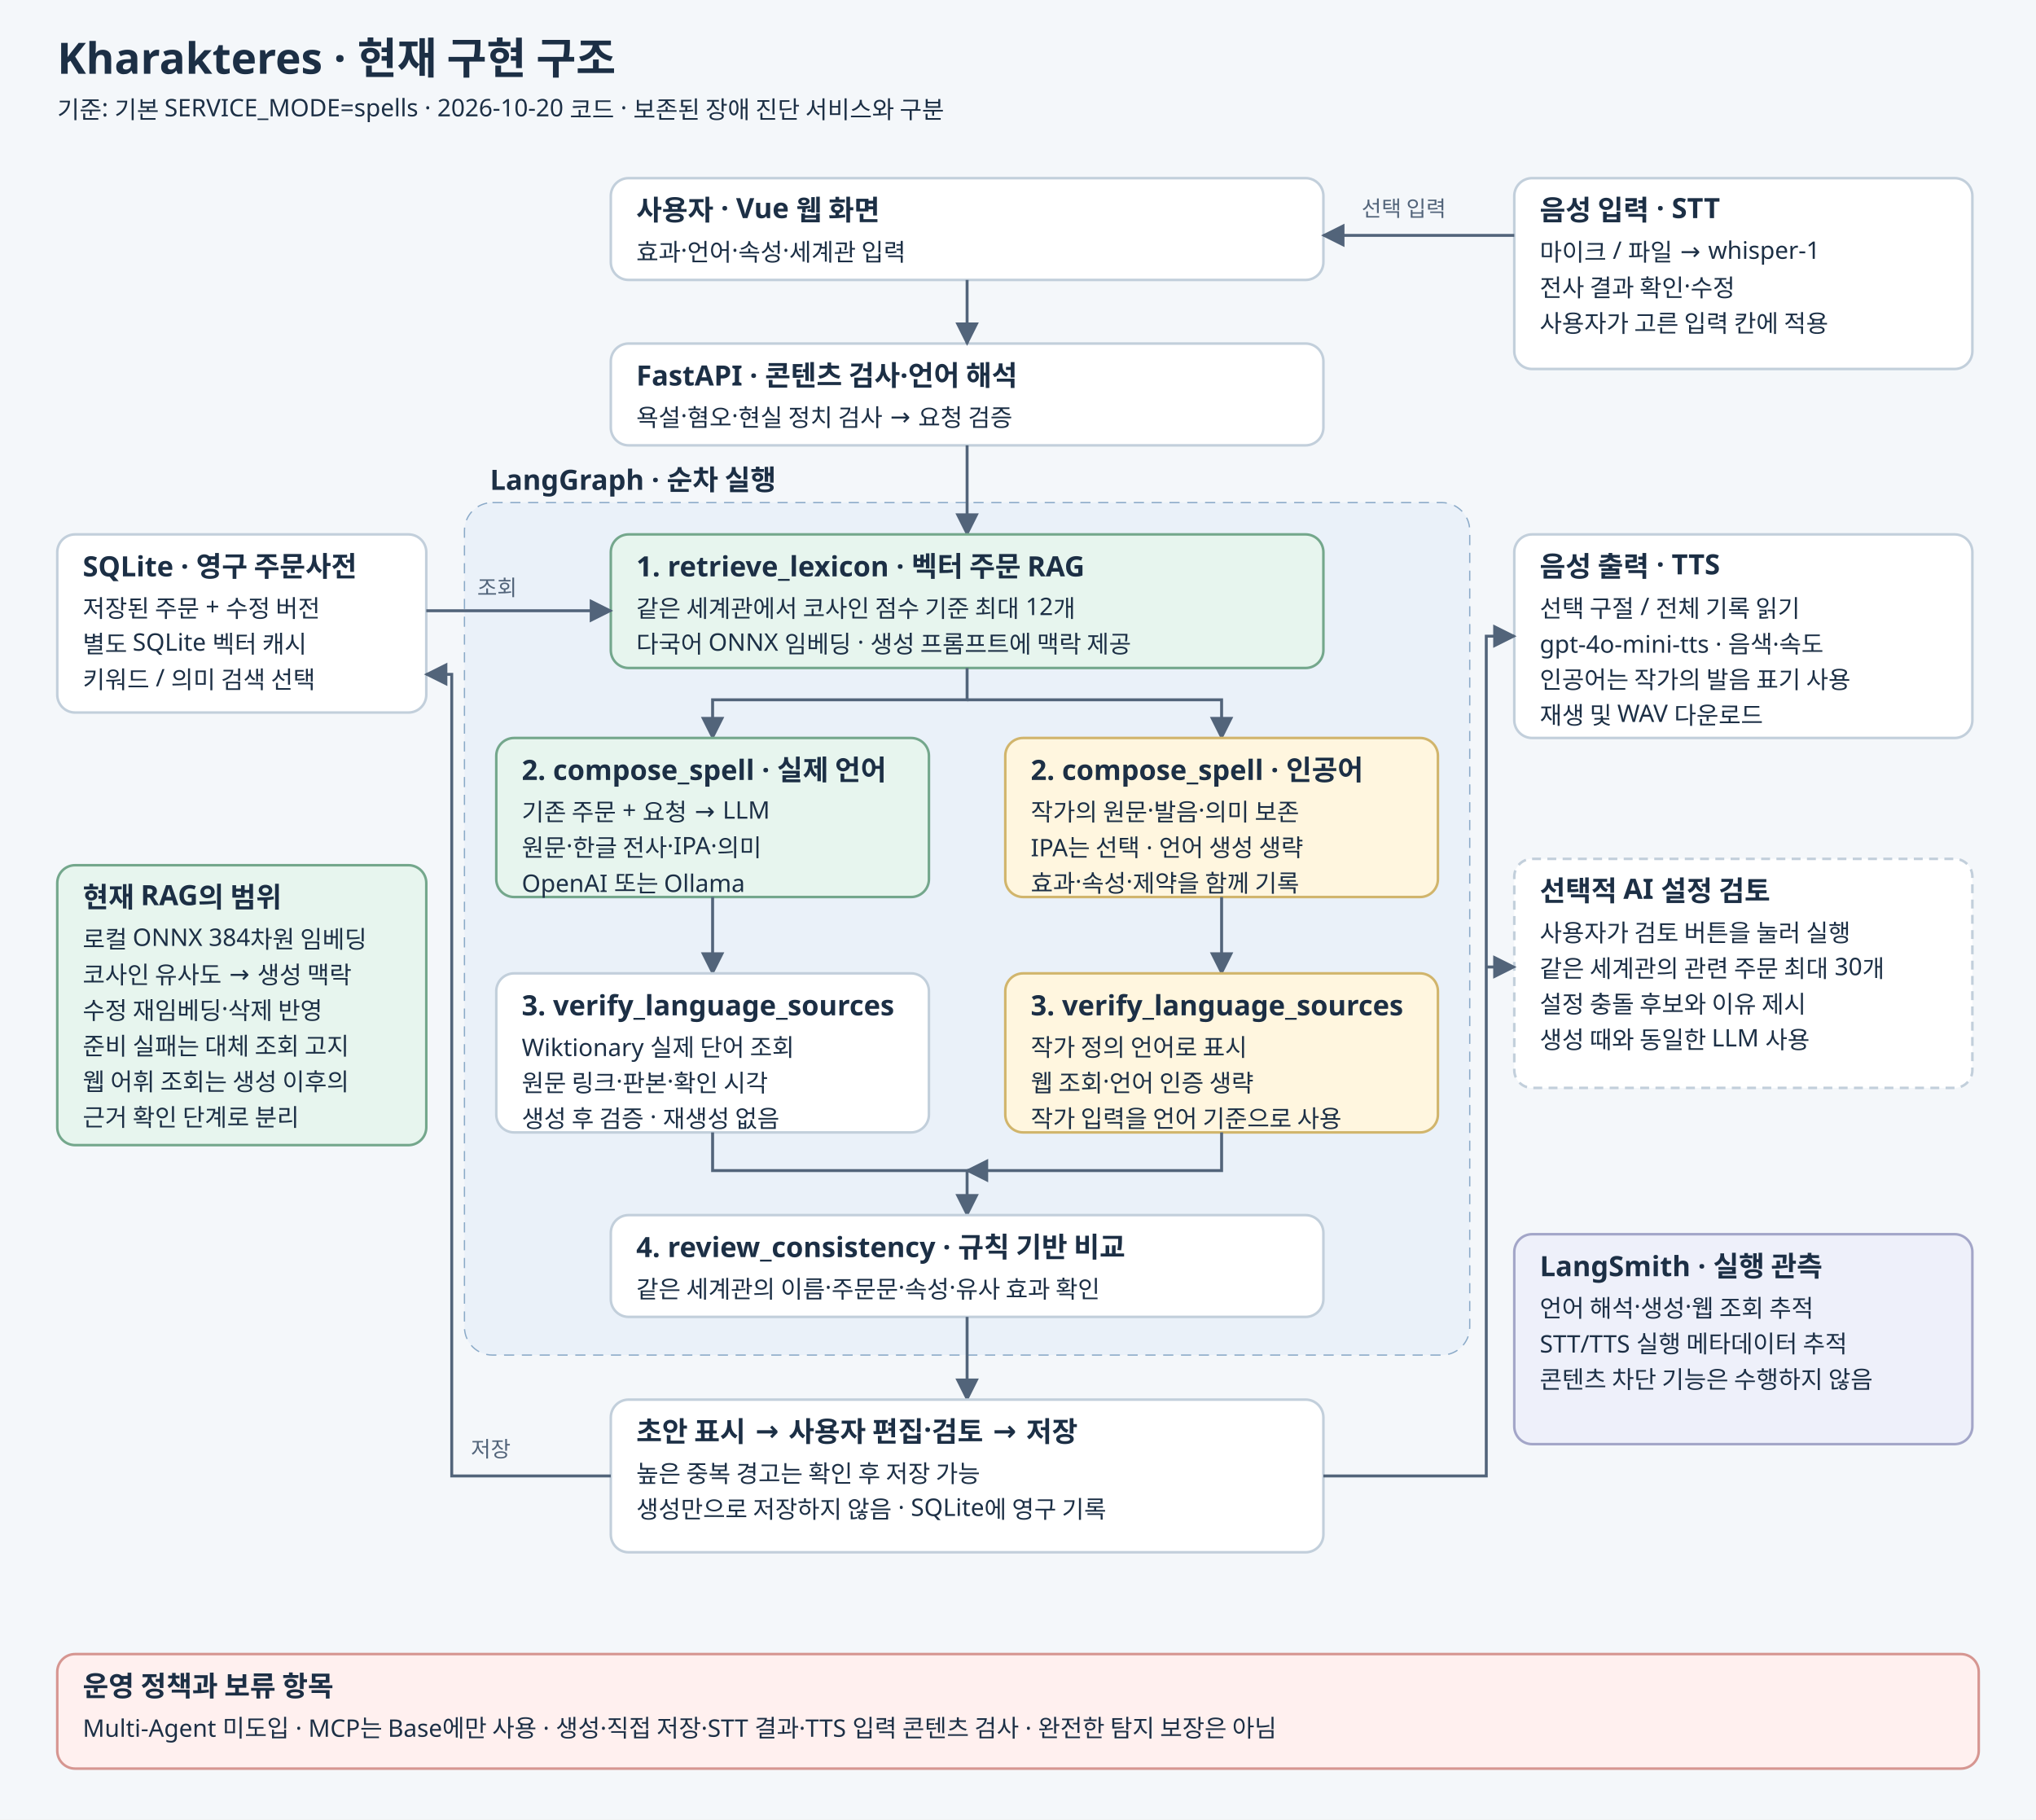
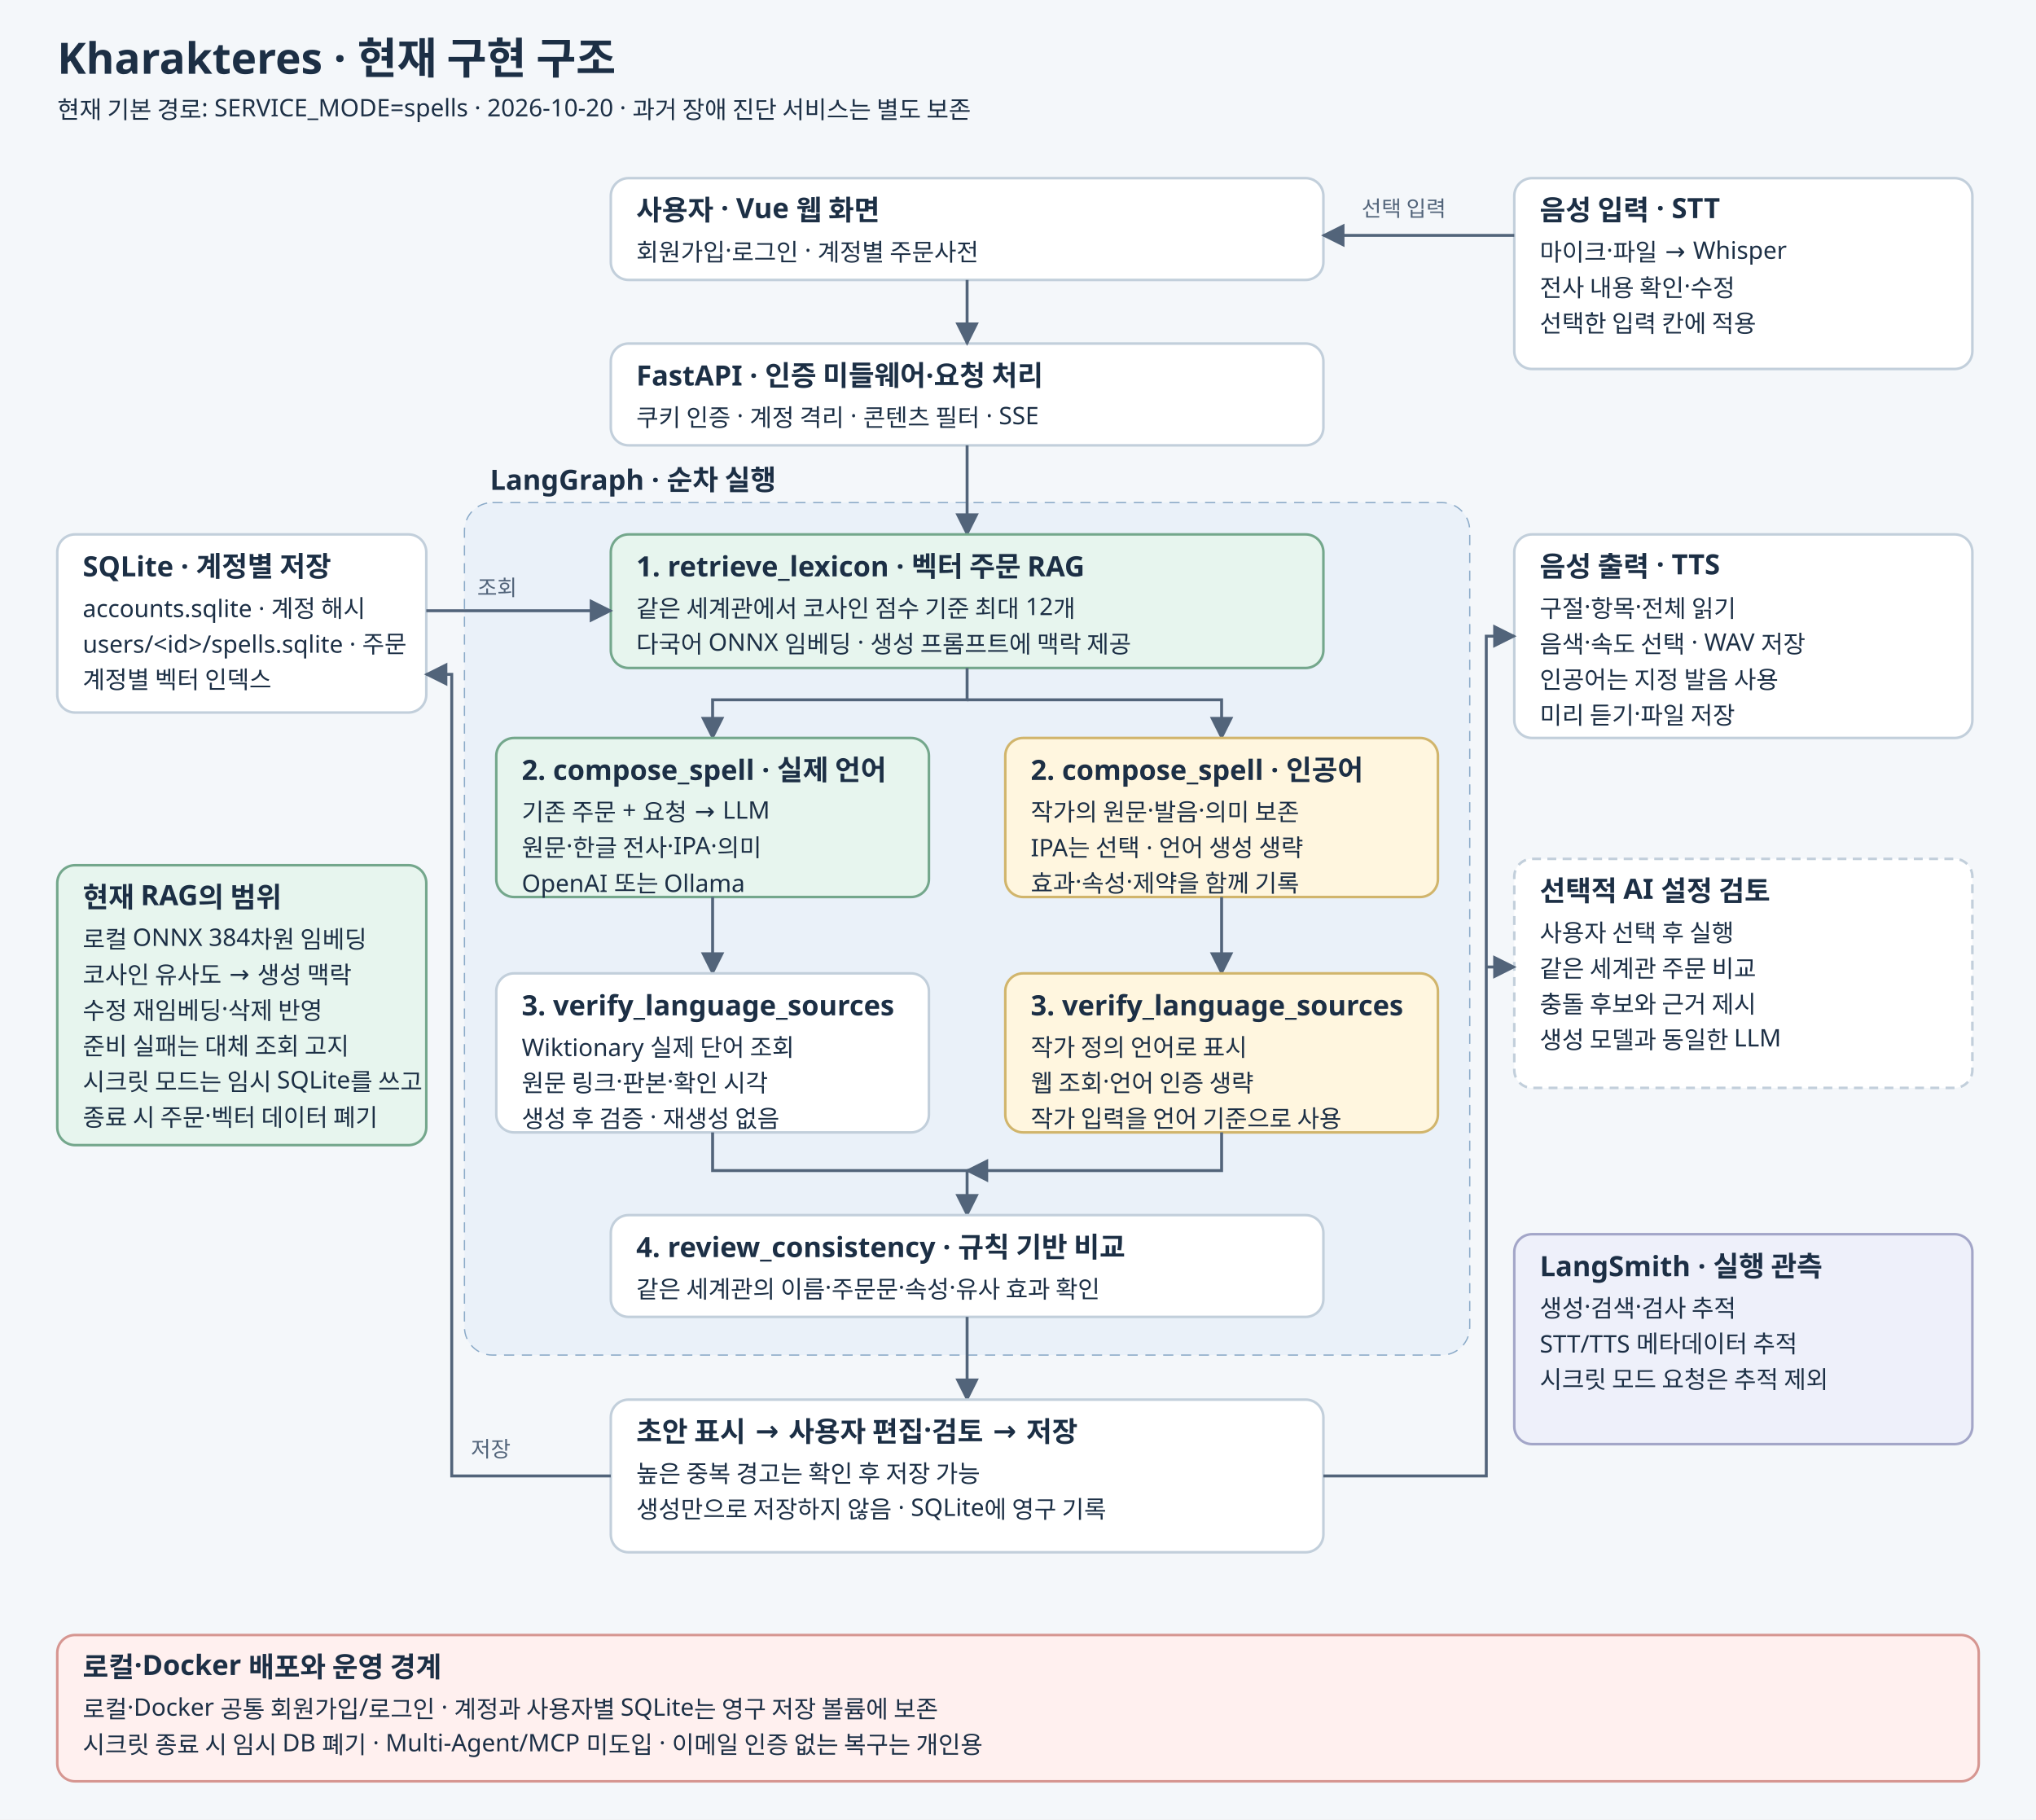
<svg xmlns="http://www.w3.org/2000/svg" width="1600" height="1430" viewBox="0 0 1600 1430" role="img" aria-labelledby="title desc">
  <defs>
    <marker id="arrow" viewBox="0 0 10 10" refX="9" refY="5" markerWidth="8" markerHeight="8" orient="auto-start-reverse">
      <path d="M 0 0 L 10 5 L 0 10 z" fill="#52647a" />
    </marker>
  </defs>
  <style>text{font-family:'Apple SD Gothic Neo','Noto Sans KR',sans-serif;fill:#1c2f45} .title{font-size:34px;font-weight:700}.heading{font-size:22px;font-weight:700}.body{font-size:19px}.small{font-size:17px;fill:#52647a}.edge{fill:none;stroke:#52647a;stroke-width:2.3;marker-end:url(#arrow)}</style>
  <rect width="1600" height="1430" fill="#f4f7fa" />
  <text x="45" y="58" class="title">Kharakteres · 현재 구현 구조</text>
-   <text x="45" y="93" class="body">기준: 기본 SERVICE_MODE=spells · 2026-10-20 코드 · 보존된 장애 진단 서비스와 구분</text>
+   <text x="45" y="93" class="body">현재 기본 경로: SERVICE_MODE=spells · 2026-10-20 · 과거 장애 진단 서비스는 별도 보존</text>
  <rect x="365" y="395" width="790" height="670" rx="22" fill="#eaf1f9" stroke="#8baac8" stroke-dasharray="8 6" />
  <text x="385" y="385" class="heading">LangGraph · 순차 실행</text>
  <rect x="480" y="140" width="560" height="80" rx="14" fill="#ffffff" stroke="#c2cfdb" stroke-width="2" />
  <text x="500" y="173" class="heading">사용자 · Vue 웹 화면</text>
-   <text x="500" y="205" class="body">효과·언어·속성·세계관 입력</text>
+   <text x="500" y="205" class="body">회원가입·로그인 · 계정별 주문사전</text>
  <rect x="480" y="270" width="560" height="80" rx="14" fill="#ffffff" stroke="#c2cfdb" stroke-width="2" />
-   <text x="500" y="303" class="heading">FastAPI · 콘텐츠 검사·언어 해석</text>
-   <text x="500" y="335" class="body">욕설·혐오·현실 정치 검사 → 요청 검증</text>
+   <text x="500" y="303" class="heading">FastAPI · 인증 미들웨어·요청 처리</text>
+   <text x="500" y="335" class="body">쿠키 인증 · 계정 격리 · 콘텐츠 필터 · SSE</text>
  <path d="M760 220 V270" class="edge" />
  <path d="M760 350 V420" class="edge" />
  <rect x="480" y="420" width="560" height="105" rx="14" fill="#e7f5ee" stroke="#74a78c" stroke-width="2" />
  <text x="500" y="453" class="heading">1. retrieve_lexicon · 벡터 주문 RAG</text>
  <text x="500" y="485" class="body">같은 세계관에서 코사인 점수 기준 최대 12개</text>
  <text x="500" y="513" class="body">다국어 ONNX 임베딩 · 생성 프롬프트에 맥락 제공</text>
  <rect x="45" y="420" width="290" height="140" rx="14" fill="#ffffff" stroke="#c2cfdb" stroke-width="2" />
-   <text x="65" y="453" class="heading">SQLite · 영구 주문사전</text>
-   <text x="65" y="485" class="body">저장된 주문 + 수정 버전</text>
-   <text x="65" y="513" class="body">별도 SQLite 벡터 캐시</text>
-   <text x="65" y="541" class="body">키워드 / 의미 검색 선택</text>
+   <text x="65" y="453" class="heading">SQLite · 계정별 저장</text>
+   <text x="65" y="485" class="body">accounts.sqlite · 계정 해시</text>
+   <text x="65" y="513" class="body">users/&lt;id&gt;/spells.sqlite · 주문</text>
+   <text x="65" y="541" class="body">계정별 벡터 인덱스</text>
  <path d="M335 480 H480" class="edge" />
  <text x="375" y="468" class="small">조회</text>
  <path d="M760 525 V550 H560 V580" class="edge" />
  <path d="M760 550 H960 V580" class="edge" />
  <rect x="390" y="580" width="340" height="125" rx="14" fill="#e7f5ee" stroke="#74a78c" stroke-width="2" />
  <text x="410" y="613" class="heading">2. compose_spell · 실제 언어</text>
  <text x="410" y="645" class="body">기존 주문 + 요청 → LLM</text>
  <text x="410" y="673" class="body">원문·한글 전사·IPA·의미</text>
  <text x="410" y="701" class="body">OpenAI 또는 Ollama</text>
  <rect x="790" y="580" width="340" height="125" rx="14" fill="#fff6df" stroke="#d1b56c" stroke-width="2" />
  <text x="810" y="613" class="heading">2. compose_spell · 인공어</text>
  <text x="810" y="645" class="body">작가의 원문·발음·의미 보존</text>
  <text x="810" y="673" class="body">IPA는 선택 · 언어 생성 생략</text>
  <text x="810" y="701" class="body">효과·속성·제약을 함께 기록</text>
  <path d="M560 705 V765" class="edge" />
  <path d="M960 705 V765" class="edge" />
  <rect x="390" y="765" width="340" height="125" rx="14" fill="#ffffff" stroke="#c2cfdb" stroke-width="2" />
  <text x="410" y="798" class="heading">3. verify_language_sources</text>
  <text x="410" y="830" class="body">Wiktionary 실제 단어 조회</text>
  <text x="410" y="858" class="body">원문 링크·판본·확인 시각</text>
  <text x="410" y="886" class="body">생성 후 검증 · 재생성 없음</text>
  <rect x="790" y="765" width="340" height="125" rx="14" fill="#fff6df" stroke="#d1b56c" stroke-width="2" />
  <text x="810" y="798" class="heading">3. verify_language_sources</text>
  <text x="810" y="830" class="body">작가 정의 언어로 표시</text>
  <text x="810" y="858" class="body">웹 조회·언어 인증 생략</text>
  <text x="810" y="886" class="body">작가 입력을 언어 기준으로 사용</text>
  <path d="M560 890 V920 H760 V955" class="edge" />
  <path d="M960 890 V920 H760" class="edge" />
  <rect x="480" y="955" width="560" height="80" rx="14" fill="#ffffff" stroke="#c2cfdb" stroke-width="2" />
  <text x="500" y="988" class="heading">4. review_consistency · 규칙 기반 비교</text>
  <text x="500" y="1020" class="body">같은 세계관의 이름·주문문·속성·유사 효과 확인</text>
  <path d="M760 1035 V1100" class="edge" />
  <rect x="480" y="1100" width="560" height="120" rx="14" fill="#ffffff" stroke="#c2cfdb" stroke-width="2" />
  <text x="500" y="1133" class="heading">초안 표시 → 사용자 편집·검토 → 저장</text>
  <text x="500" y="1165" class="body">높은 중복 경고는 확인 후 저장 가능</text>
  <text x="500" y="1193" class="body">생성만으로 저장하지 않음 · SQLite에 영구 기록</text>
  <path d="M480 1160 H355 V530 H335" class="edge" />
  <text x="370" y="1145" class="small">저장</text>
  <rect x="45" y="680" width="290" height="220" rx="14" fill="#e7f5ee" stroke="#74a78c" stroke-width="2" />
  <text x="65" y="713" class="heading">현재 RAG의 범위</text>
  <text x="65" y="745" class="body">로컬 ONNX 384차원 임베딩</text>
  <text x="65" y="773" class="body">코사인 유사도 → 생성 맥락</text>
  <text x="65" y="801" class="body">수정 재임베딩·삭제 반영</text>
  <text x="65" y="829" class="body">준비 실패는 대체 조회 고지</text>
-   <text x="65" y="857" class="body">웹 어휘 조회는 생성 이후의</text>
-   <text x="65" y="885" class="body">근거 확인 단계로 분리</text>
+   <text x="65" y="857" class="body">시크릿 모드는 임시 SQLite를 쓰고</text>
+   <text x="65" y="885" class="body">종료 시 주문·벡터 데이터 폐기</text>
  <rect x="1190" y="140" width="360" height="150" rx="14" fill="#ffffff" stroke="#c2cfdb" stroke-width="2" />
  <text x="1210" y="173" class="heading">음성 입력 · STT</text>
-   <text x="1210" y="205" class="body">마이크 / 파일 → whisper-1</text>
-   <text x="1210" y="233" class="body">전사 결과 확인·수정</text>
-   <text x="1210" y="261" class="body">사용자가 고른 입력 칸에 적용</text>
+   <text x="1210" y="205" class="body">마이크·파일 → Whisper</text>
+   <text x="1210" y="233" class="body">전사 내용 확인·수정</text>
+   <text x="1210" y="261" class="body">선택한 입력 칸에 적용</text>
  <path d="M1190 185 H1040" class="edge" />
  <text x="1070" y="170" class="small">선택 입력</text>
  <rect x="1190" y="420" width="360" height="160" rx="14" fill="#ffffff" stroke="#c2cfdb" stroke-width="2" />
  <text x="1210" y="453" class="heading">음성 출력 · TTS</text>
-   <text x="1210" y="485" class="body">선택 구절 / 전체 기록 읽기</text>
-   <text x="1210" y="513" class="body">gpt-4o-mini-tts · 음색·속도</text>
-   <text x="1210" y="541" class="body">인공어는 작가의 발음 표기 사용</text>
-   <text x="1210" y="569" class="body">재생 및 WAV 다운로드</text>
+   <text x="1210" y="485" class="body">구절·항목·전체 읽기</text>
+   <text x="1210" y="513" class="body">음색·속도 선택 · WAV 저장</text>
+   <text x="1210" y="541" class="body">인공어는 지정 발음 사용</text>
+   <text x="1210" y="569" class="body">미리 듣기·파일 저장</text>
  <path d="M1040 1160 H1168 V500 H1190" class="edge" />
  <rect x="1190" y="675" width="360" height="180" rx="14" fill="#ffffff" stroke="#c2cfdb" stroke-width="2" stroke-dasharray="7 5" />
  <text x="1210" y="708" class="heading">선택적 AI 설정 검토</text>
-   <text x="1210" y="740" class="body">사용자가 검토 버튼을 눌러 실행</text>
-   <text x="1210" y="768" class="body">같은 세계관의 관련 주문 최대 30개</text>
-   <text x="1210" y="796" class="body">설정 충돌 후보와 이유 제시</text>
-   <text x="1210" y="824" class="body">생성 때와 동일한 LLM 사용</text>
+   <text x="1210" y="740" class="body">사용자 선택 후 실행</text>
+   <text x="1210" y="768" class="body">같은 세계관 주문 비교</text>
+   <text x="1210" y="796" class="body">충돌 후보와 근거 제시</text>
+   <text x="1210" y="824" class="body">생성 모델과 동일한 LLM</text>
  <path d="M1168 760 H1190" class="edge" stroke-dasharray="7 6" />
  <rect x="1190" y="970" width="360" height="165" rx="14" fill="#eef0fa" stroke="#a3a6c8" stroke-width="2" />
  <text x="1210" y="1003" class="heading">LangSmith · 실행 관측</text>
-   <text x="1210" y="1035" class="body">언어 해석·생성·웹 조회 추적</text>
-   <text x="1210" y="1063" class="body">STT/TTS 실행 메타데이터 추적</text>
-   <text x="1210" y="1091" class="body">콘텐츠 차단 기능은 수행하지 않음</text>
-   <rect x="45" y="1300" width="1510" height="90" rx="14" fill="#fff0ef" stroke="#d69691" stroke-width="2" />
-   <text x="65" y="1333" class="heading">운영 정책과 보류 항목</text>
-   <text x="65" y="1365" class="body">Multi-Agent 미도입 · MCP는 Base에만 사용 · 생성·직접 저장·STT 결과·TTS 입력 콘텐츠 검사 · 완전한 탐지 보장은 아님</text>
+   <text x="1210" y="1035" class="body">생성·검색·검사 추적</text>
+   <text x="1210" y="1063" class="body">STT/TTS 메타데이터 추적</text>
+   <text x="1210" y="1091" class="body">시크릿 모드 요청은 추적 제외</text>
+   <rect x="45" y="1285" width="1510" height="115" rx="14" fill="#fff0ef" stroke="#d69691" stroke-width="2" />
+   <text x="65" y="1318" class="heading">로컬·Docker 배포와 운영 경계</text>
+   <text x="65" y="1350" class="body">로컬·Docker 공통 회원가입/로그인 · 계정과 사용자별 SQLite는 영구 저장 볼륨에 보존</text>
+   <text x="65" y="1378" class="body">시크릿 종료 시 임시 DB 폐기 · Multi-Agent/MCP 미도입 · 이메일 인증 없는 복구는 개인용</text>
</svg>
